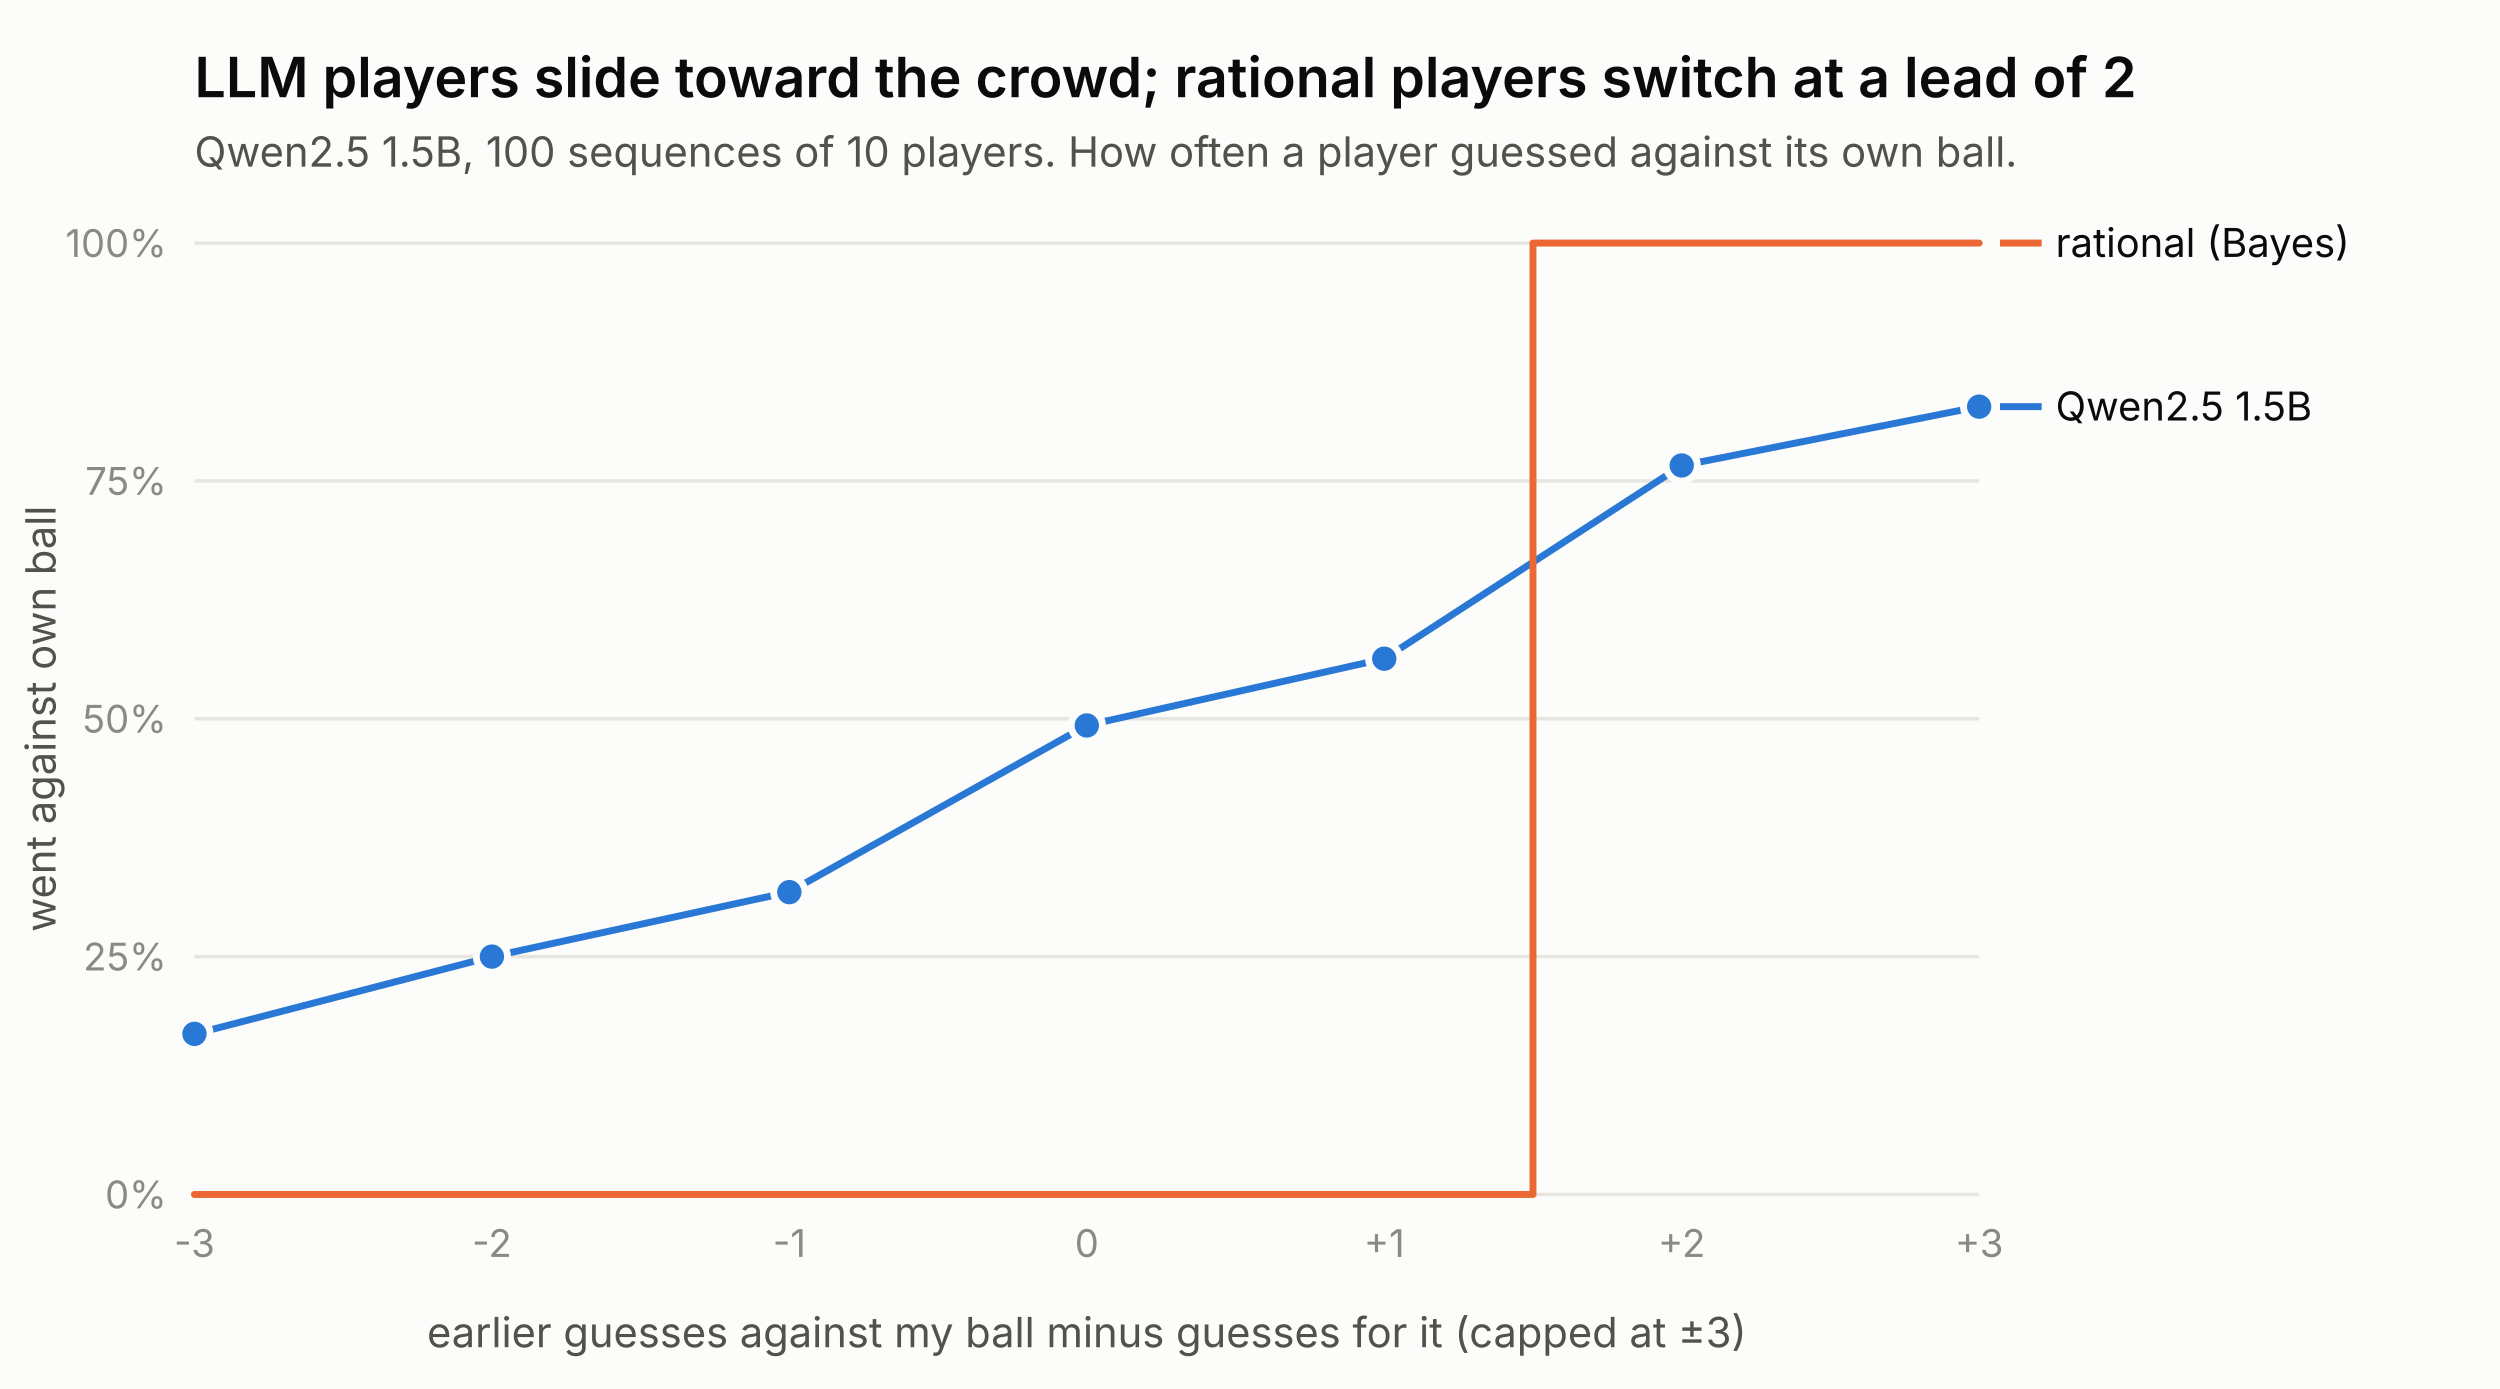
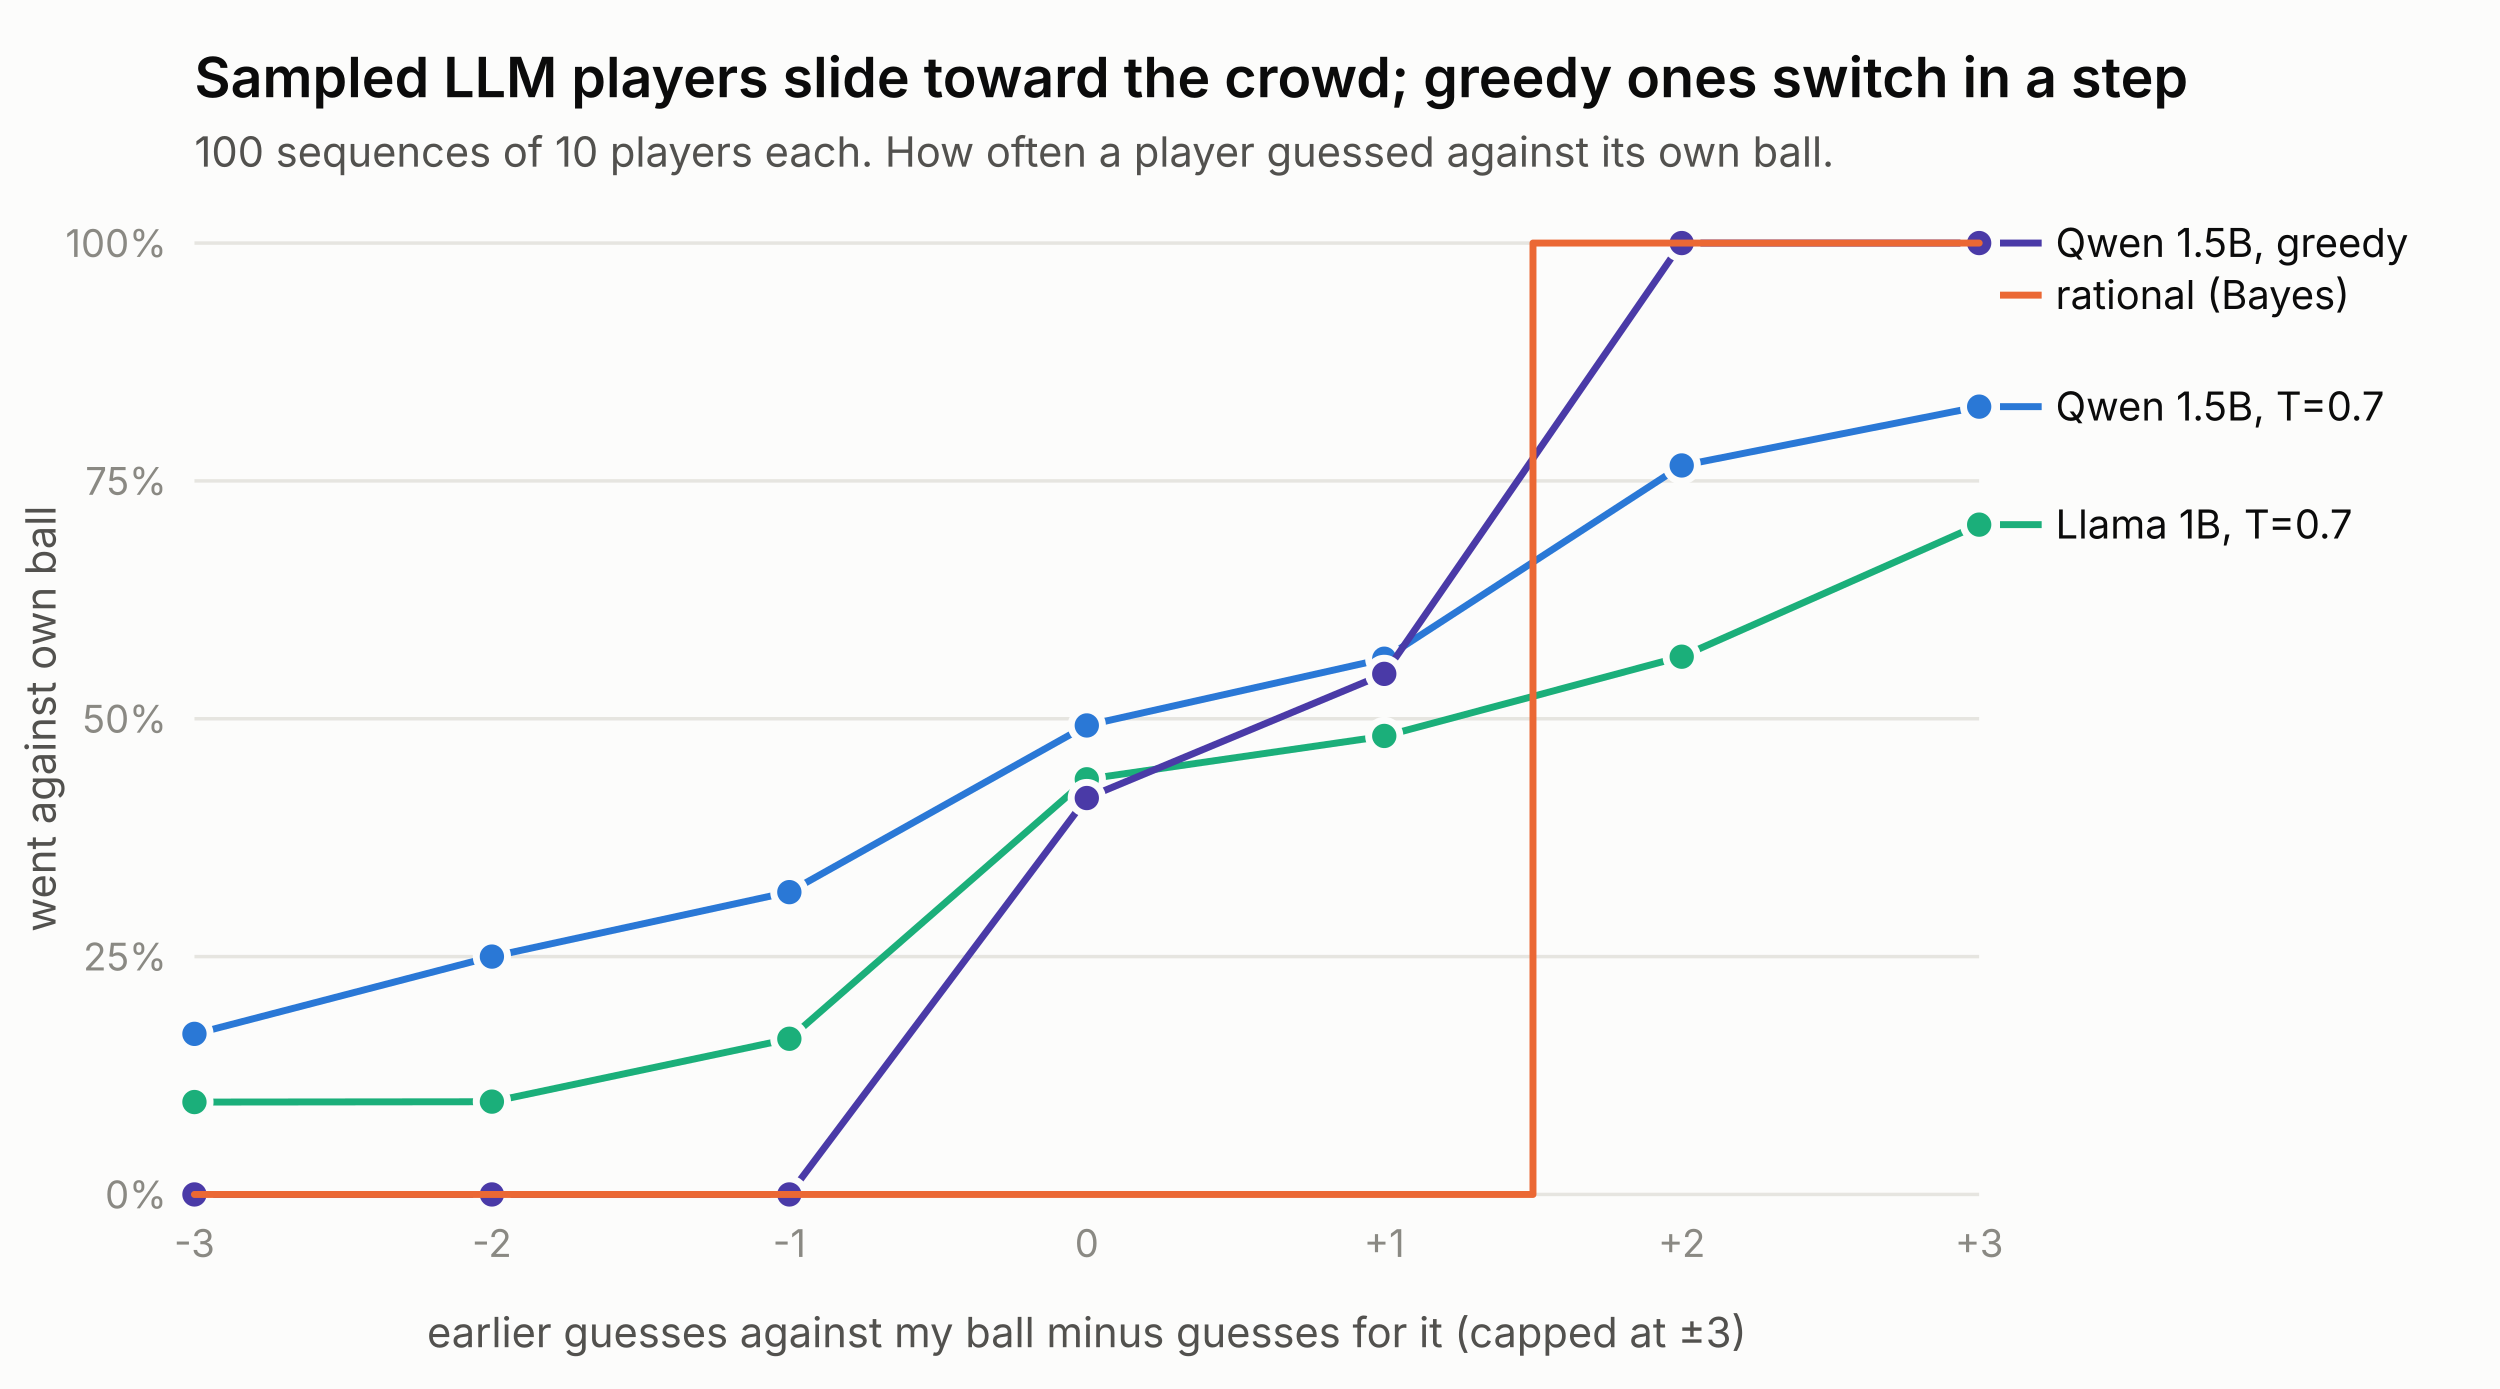
<svg xmlns="http://www.w3.org/2000/svg" viewBox="0 0 720 400" width="720" height="400" font-family="system-ui, -apple-system, Segoe UI, sans-serif">
  <rect width="720" height="400" fill="#fcfcfb" />
-   <text x="56" y="28" font-size="16" font-weight="600" fill="#0b0b0b">LLM players slide toward the crowd; rational players switch at a lead of 2</text>
-   <text x="56" y="48" font-size="12" fill="#52514e">Qwen2.5 1.5B, 100 sequences of 10 players. How often a player guessed against its own ball.</text>
+   <text x="56" y="28" font-size="16" font-weight="600" fill="#0b0b0b">Sampled LLM players slide toward the crowd; greedy ones switch in a step</text>
+   <text x="56" y="48" font-size="12" fill="#52514e">100 sequences of 10 players each. How often a player guessed against its own ball.</text>
  <line x1="56" x2="570" y1="344" y2="344" stroke="#e6e5e0" stroke-width="1" />
  <text x="48" y="348" font-size="11" text-anchor="end" fill="#8a8983">0%</text>
  <line x1="56" x2="570" y1="275.5" y2="275.5" stroke="#e6e5e0" stroke-width="1" />
  <text x="48" y="279.5" font-size="11" text-anchor="end" fill="#8a8983">25%</text>
  <line x1="56" x2="570" y1="207" y2="207" stroke="#e6e5e0" stroke-width="1" />
  <text x="48" y="211" font-size="11" text-anchor="end" fill="#8a8983">50%</text>
  <line x1="56" x2="570" y1="138.5" y2="138.5" stroke="#e6e5e0" stroke-width="1" />
  <text x="48" y="142.5" font-size="11" text-anchor="end" fill="#8a8983">75%</text>
  <line x1="56" x2="570" y1="70" y2="70" stroke="#e6e5e0" stroke-width="1" />
  <text x="48" y="74" font-size="11" text-anchor="end" fill="#8a8983">100%</text>
  <text x="56" y="362" font-size="11" text-anchor="middle" fill="#8a8983">-3</text>
  <text x="141.667" y="362" font-size="11" text-anchor="middle" fill="#8a8983">-2</text>
  <text x="227.333" y="362" font-size="11" text-anchor="middle" fill="#8a8983">-1</text>
  <text x="313" y="362" font-size="11" text-anchor="middle" fill="#8a8983">0</text>
  <text x="398.667" y="362" font-size="11" text-anchor="middle" fill="#8a8983">+1</text>
  <text x="484.333" y="362" font-size="11" text-anchor="middle" fill="#8a8983">+2</text>
  <text x="570" y="362" font-size="11" text-anchor="middle" fill="#8a8983">+3</text>
  <text x="313" y="388" font-size="12" text-anchor="middle" fill="#52514e">earlier guesses against my ball minus guesses for it (capped at ±3)</text>
  <text transform="translate(16 207) rotate(-90)" font-size="12" text-anchor="middle" fill="#52514e">went against own ball</text>
  <path d="M56.0,297.8L141.7,275.5L227.3,256.9L313.0,208.9L398.7,189.7L484.3,134.1L570.0,117.1" fill="none" stroke="#2a78d6" stroke-width="2" stroke-linejoin="round" stroke-linecap="round" />
  <circle cx="56" cy="297.755" r="4.5" fill="#2a78d6" stroke="#fcfcfb" stroke-width="2" />
  <circle cx="141.667" cy="275.5" r="4.5" fill="#2a78d6" stroke="#fcfcfb" stroke-width="2" />
  <circle cx="227.333" cy="256.935" r="4.5" fill="#2a78d6" stroke="#fcfcfb" stroke-width="2" />
  <circle cx="313" cy="208.93" r="4.5" fill="#2a78d6" stroke="#fcfcfb" stroke-width="2" />
  <circle cx="398.667" cy="189.709" r="4.5" fill="#2a78d6" stroke="#fcfcfb" stroke-width="2" />
  <circle cx="484.333" cy="134.052" r="4.5" fill="#2a78d6" stroke="#fcfcfb" stroke-width="2" />
  <circle cx="570" cy="117.113" r="4.5" fill="#2a78d6" stroke="#fcfcfb" stroke-width="2" />
  <line x1="576" x2="588" y1="117.113" y2="117.113" stroke="#2a78d6" stroke-width="2" />
-   <text x="592" y="121.113" font-size="11.5" fill="#0b0b0b">Qwen2.5 1.5B</text>
+   <text x="592" y="121.113" font-size="11.5" fill="#0b0b0b">Qwen 1.5B, T=0.7</text>
+   <path d="M56.0,317.4L141.7,317.3L227.3,299.2L313.0,224.4L398.7,212.0L484.3,189.1L570.0,151.1" fill="none" stroke="#1baf7a" stroke-width="2" stroke-linejoin="round" stroke-linecap="round" />
+   <circle cx="56" cy="317.388" r="4.5" fill="#1baf7a" stroke="#fcfcfb" stroke-width="2" />
+   <circle cx="141.667" cy="317.268" r="4.5" fill="#1baf7a" stroke="#fcfcfb" stroke-width="2" />
+   <circle cx="227.333" cy="299.164" r="4.5" fill="#1baf7a" stroke="#fcfcfb" stroke-width="2" />
+   <circle cx="313" cy="224.436" r="4.5" fill="#1baf7a" stroke="#fcfcfb" stroke-width="2" />
+   <circle cx="398.667" cy="211.952" r="4.5" fill="#1baf7a" stroke="#fcfcfb" stroke-width="2" />
+   <circle cx="484.333" cy="189.13" r="4.5" fill="#1baf7a" stroke="#fcfcfb" stroke-width="2" />
+   <circle cx="570" cy="151.094" r="4.5" fill="#1baf7a" stroke="#fcfcfb" stroke-width="2" />
+   <line x1="576" x2="588" y1="151.094" y2="151.094" stroke="#1baf7a" stroke-width="2" />
+   <text x="592" y="155.094" font-size="11.5" fill="#0b0b0b">Llama 1B, T=0.7</text>
+   <path d="M56.0,344.0L141.7,344.0L227.3,344.0L313.0,229.8L398.7,194.1L484.3,70.0L570.0,70.0" fill="none" stroke="#4a3aa7" stroke-width="2" stroke-linejoin="round" stroke-linecap="round" />
+   <circle cx="56" cy="344" r="4.5" fill="#4a3aa7" stroke="#fcfcfb" stroke-width="2" />
+   <circle cx="141.667" cy="344" r="4.5" fill="#4a3aa7" stroke="#fcfcfb" stroke-width="2" />
+   <circle cx="227.333" cy="344" r="4.5" fill="#4a3aa7" stroke="#fcfcfb" stroke-width="2" />
+   <circle cx="313" cy="229.833" r="4.5" fill="#4a3aa7" stroke="#fcfcfb" stroke-width="2" />
+   <circle cx="398.667" cy="194.075" r="4.5" fill="#4a3aa7" stroke="#fcfcfb" stroke-width="2" />
+   <circle cx="484.333" cy="70" r="4.5" fill="#4a3aa7" stroke="#fcfcfb" stroke-width="2" />
+   <circle cx="570" cy="70" r="4.5" fill="#4a3aa7" stroke="#fcfcfb" stroke-width="2" />
+   <line x1="576" x2="588" y1="70" y2="70" stroke="#4a3aa7" stroke-width="2" />
+   <text x="592" y="74" font-size="11.5" fill="#0b0b0b">Qwen 1.5B, greedy</text>
  <path d="M56.0,344.0L98.8,344.0L98.8,344.0L141.7,344.0L184.5,344.0L184.5,344.0L227.3,344.0L270.2,344.0L270.2,344.0L313.0,344.0L355.8,344.0L355.8,344.0L398.7,344.0L441.5,344.0L441.5,70.0L484.3,70.0L527.2,70.0L527.2,70.0L570.0,70.0" fill="none" stroke="#eb6834" stroke-width="2" stroke-linejoin="round" stroke-linecap="round" />
-   <line x1="576" x2="588" y1="70" y2="70" stroke="#eb6834" stroke-width="2" />
-   <text x="592" y="74" font-size="11.5" fill="#0b0b0b">rational (Bayes)</text>
+   <line x1="576" x2="588" y1="85" y2="85" stroke="#eb6834" stroke-width="2" />
+   <text x="592" y="89" font-size="11.5" fill="#0b0b0b">rational (Bayes)</text>
</svg>
